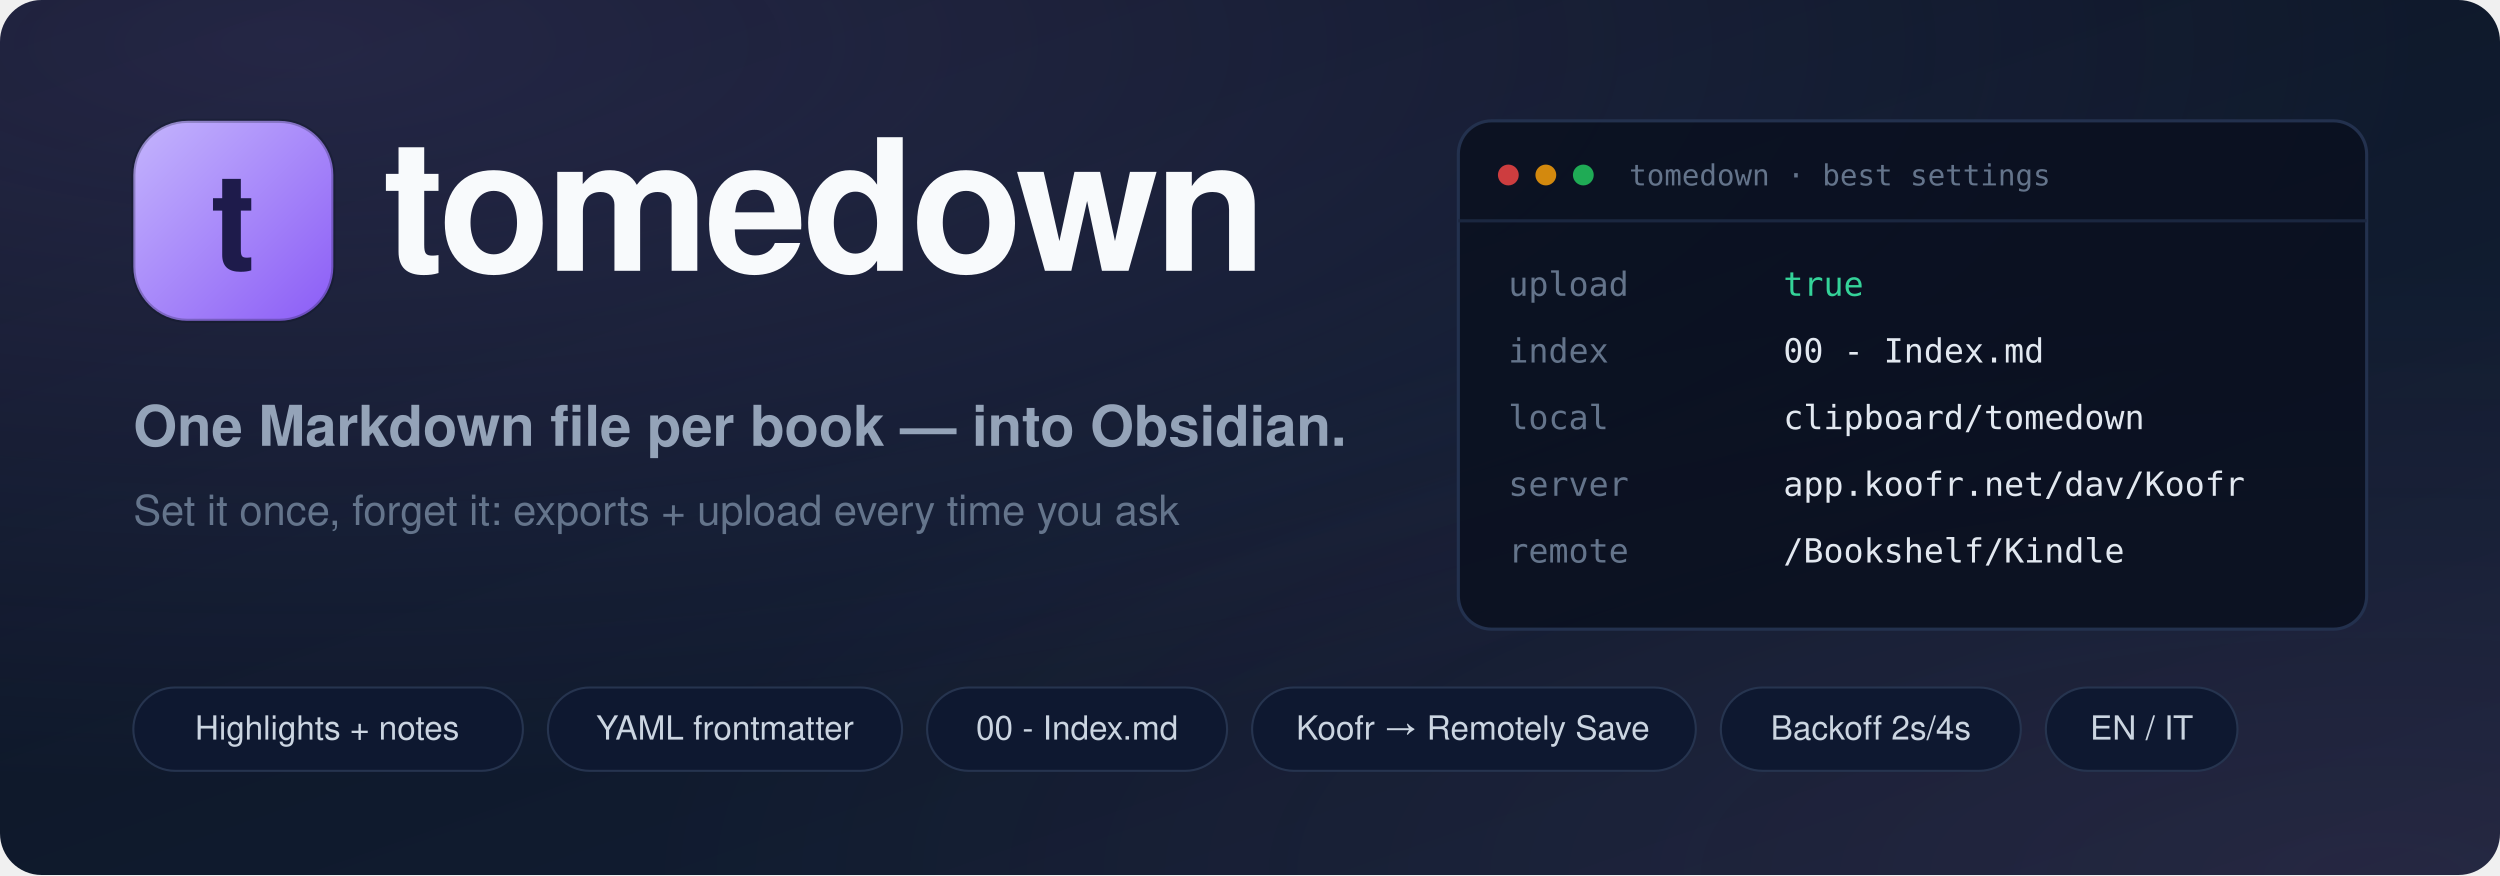
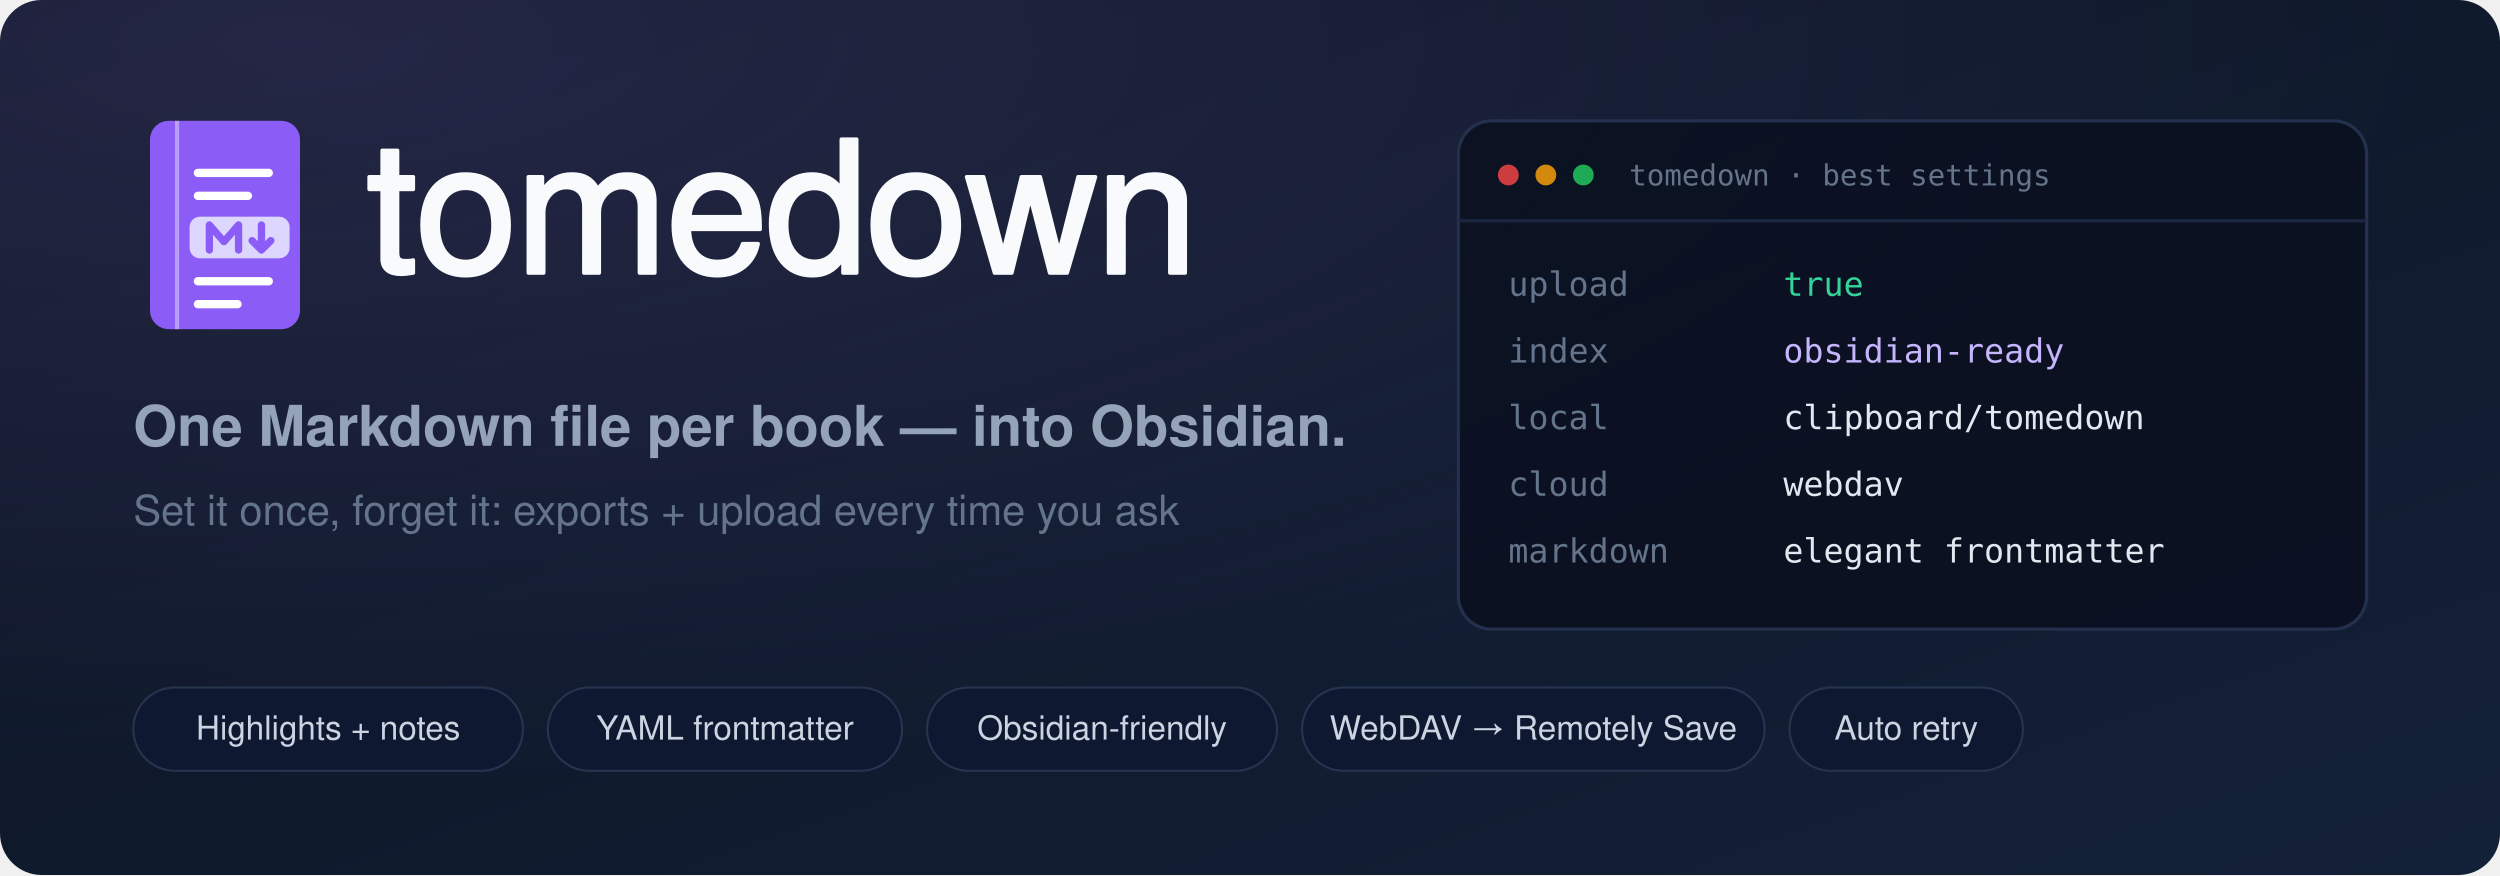
<svg xmlns="http://www.w3.org/2000/svg" width="1200" height="420" viewBox="0 0 1200 420" role="img" aria-label="tomedown — one Markdown file per book, straight into Obsidian">
  <defs>
    <linearGradient id="bg" x1="0" y1="0" x2="1" y2="1">
      <stop offset="0" stop-color="#0b1220" />
      <stop offset="1" stop-color="#132138" />
    </linearGradient>
-     <linearGradient id="mark" x1="0" y1="0" x2="1" y2="1">
-       <stop offset="0" stop-color="#c4b5fd" />
-       <stop offset="1" stop-color="#8b5cf6" />
-     </linearGradient>
    <radialGradient id="glow" cx="0.12" cy="0.05" r="0.85">
      <stop offset="0" stop-color="#a78bfa" stop-opacity="0.16" />
      <stop offset="1" stop-color="#a78bfa" stop-opacity="0" />
    </radialGradient>
-     <radialGradient id="glow2" cx="0.95" cy="1" r="0.7">
-       <stop offset="0" stop-color="#f472b6" stop-opacity="0.08" />
-       <stop offset="1" stop-color="#f472b6" stop-opacity="0" />
-     </radialGradient>
  </defs>
  <rect width="1200" height="420" rx="20" fill="url(#bg)" />
  <rect width="1200" height="420" rx="20" fill="url(#glow)" />
-   <rect width="1200" height="420" rx="20" fill="url(#glow2)" />
-   <rect x="64" y="58" width="96" height="96" rx="26" fill="url(#mark)" />
-   <rect x="64" y="58" width="96" height="96" rx="26" fill="none" stroke="#0b1220" stroke-opacity="0.25" stroke-width="2" />
-   <text x="112" y="129" text-anchor="middle" font-family="ui-sans-serif, -apple-system, 'Segoe UI', Helvetica, Arial, sans-serif" font-size="64" font-weight="800" fill="#1e1b4b">t</text>
-   <text x="184" y="130" font-family="ui-sans-serif, -apple-system, 'Segoe UI', Helvetica, Arial, sans-serif" font-size="88" font-weight="800" letter-spacing="-2" fill="#f8fafc">tomedown</text>
-   <text x="64" y="214" font-family="ui-sans-serif, -apple-system, 'Segoe UI', Helvetica, Arial, sans-serif" font-size="27" font-weight="600" fill="#94a3b8">One Markdown file per book — into Obsidian.</text>
-   <text x="64" y="252" font-family="ui-sans-serif, -apple-system, 'Segoe UI', Helvetica, Arial, sans-serif" font-size="20" fill="#64748b">Set it once, forget it: exports + upload every time you ask</text>
+   <g transform="translate(64 50) scale(.5) translate(-40 -12)">
+     <rect x="56" y="28" width="144" height="200" rx="18" fill="#8B5CF6" />
+     <path d="M82 28V228" stroke="#DDD6FE" stroke-width="4" opacity=".55" />
+     <path d="M102 78H170M102 100H150M102 182H170M102 204H140" stroke="#fff" stroke-width="8" stroke-linecap="round" />
+     <rect x="94" y="120" width="96" height="40" rx="10" fill="#DDD6FE" />
+     <path d="M113 152V128L127 144L141 128V152" fill="none" stroke="#8B5CF6" stroke-width="7" stroke-linecap="round" stroke-linejoin="round" />
+     <path d="M163 128V151M154 143L163 152L172 143" fill="none" stroke="#8B5CF6" stroke-width="7" stroke-linecap="round" stroke-linejoin="round" />
+   </g>
+   <path d="M198.352 131.0V124.84C197.384 125.104 196.24 125.192 194.832 125.192C191.664 125.192 190.784 124.312 190.784 121.056V90.872H198.352V84.888H190.784V72.216H183.48V84.888H177.232V90.872H183.48V124.312C183.48 128.976 186.648 131.616 192.368 131.616C194.128 131.616 195.888 131.44 198.352 131.0ZM244.344 108.296C244.344 92.368 236.688 83.568 223.4 83.568C210.464 83.568 202.632 92.456 202.632 107.944C202.632 123.432 210.376 132.32 223.488 132.32C236.424 132.32 244.344 123.432 244.344 108.296ZM236.688 108.208C236.688 119.032 231.584 125.544 223.488 125.544C215.304 125.544 210.288 119.12 210.288 107.944C210.288 96.856 215.304 90.344 223.488 90.344C231.76 90.344 236.688 96.768 236.688 108.208ZM314.272 131.0V96.416C314.272 88.144 309.696 83.568 301.072 83.568C294.912 83.568 291.216 85.416 286.904 90.608C284.176 85.68 280.48 83.568 274.496 83.568C268.336 83.568 264.288 85.856 260.328 91.4V84.888H253.64V131.0H260.944V102.048C260.944 95.36 265.784 89.992 271.768 89.992C277.224 89.992 280.304 93.336 280.304 99.232V131.0H287.608V102.048C287.608 95.36 292.536 89.992 298.52 89.992C303.888 89.992 306.968 93.424 306.968 99.232V131.0ZM364.84 110.056C364.84 103.368 364.312 99.144 362.992 95.712C360.0 88.144 352.96 83.568 344.336 83.568C331.488 83.568 323.216 93.072 323.216 108.208C323.216 123.344 331.224 132.32 344.16 132.32C354.72 132.32 362.024 126.336 363.872 117.008H356.48C354.456 123.08 350.32 125.544 344.424 125.544C336.768 125.544 331.048 120.616 330.872 110.056ZM357.008 103.544C357.008 103.544 357.008 103.896 356.92 104.072H331.048C331.664 95.888 336.856 90.344 344.248 90.344C351.464 90.344 357.008 96.328 357.008 103.544ZM411.184 131.0V66.848H403.88V90.696C400.8 86.032 395.872 83.568 389.712 83.568C377.744 83.568 369.912 92.808 369.912 107.504C369.912 123.08 377.568 132.32 389.976 132.32C396.312 132.32 400.712 129.944 404.672 124.224V131.0ZM403.88 108.12C403.88 118.768 398.776 125.456 391.032 125.456C382.936 125.456 377.568 118.68 377.568 107.944C377.568 97.208 382.936 90.432 390.944 90.432C398.864 90.432 403.88 97.472 403.88 108.12ZM460.432 108.296C460.432 92.368 452.776 83.568 439.488 83.568C426.552 83.568 418.72 92.456 418.72 107.944C418.72 123.432 426.464 132.32 439.576 132.32C452.512 132.32 460.432 123.432 460.432 108.296ZM452.776 108.208C452.776 119.032 447.672 125.544 439.576 125.544C431.392 125.544 426.376 119.12 426.376 107.944C426.376 96.856 431.392 90.344 439.576 90.344C447.848 90.344 452.776 96.768 452.776 108.208ZM525.784 84.888H517.512L508.36 120.792L499.296 84.888H490.32L481.52 120.792L472.104 84.888H464.008L477.384 131.0H485.656L494.544 94.832L503.872 131.0H512.232ZM568.872 131.0V96.152C568.872 88.496 563.152 83.568 554.264 83.568C547.4 83.568 543.0 86.208 538.952 92.632V84.888H532.176V131.0H539.48V105.568C539.48 96.152 544.584 89.992 552.064 89.992C557.872 89.992 561.568 93.512 561.568 99.056V131.0Z" fill="#f8fafc" stroke="#f8fafc" stroke-width="1.8" stroke-linejoin="round" />
+   <text x="64" y="214" font-family="'Helvetica Neue', Helvetica, 'Proxima Nova', Arial, sans-serif" font-size="27" font-weight="600" fill="#94a3b8" textLength="590" lengthAdjust="spacingAndGlyphs">One Markdown file per book — into Obsidian.</text>
+   <text x="64" y="252" font-family="'Helvetica Neue', Helvetica, 'Proxima Nova', Arial, sans-serif" font-size="20" fill="#64748b">Set it once, forget it: exports + upload every time you ask</text>
  <rect x="700" y="58" width="436" height="244" rx="16" fill="#0a101f" fill-opacity="0.85" stroke="#23314e" stroke-width="1.5" />
  <circle cx="724" cy="84" r="5" fill="#ef4444" fill-opacity="0.85" />
  <circle cx="742" cy="84" r="5" fill="#f59e0b" fill-opacity="0.85" />
  <circle cx="760" cy="84" r="5" fill="#22c55e" fill-opacity="0.85" />
  <text x="782" y="89" font-family="'iA Writer Mono S', 'JetBrains Mono', Menlo, Consolas, monospace" font-size="14" fill="#64748b">tomedown · best settings</text>
  <line x1="700" y1="106" x2="1136" y2="106" stroke="#1b2740" stroke-width="1.5" />
  <g font-family="'iA Writer Mono S', 'JetBrains Mono', Menlo, Consolas, monospace" font-size="16">
    <text x="724" y="142" fill="#64748b">upload</text>
    <text x="856" y="142" fill="#34d399">true</text>
    <text x="724" y="174" fill="#64748b">index</text>
-     <text x="856" y="174" fill="#e2e8f0">00 - Index.md</text>
+     <text x="856" y="174" fill="#c4b5fd">obsidian-ready</text>
    <text x="724" y="206" fill="#64748b">local</text>
    <text x="856" y="206" fill="#e2e8f0">clipboard/tomedown</text>
-     <text x="724" y="238" fill="#64748b">server</text>
-     <text x="856" y="238" fill="#e2e8f0">app.koofr.net/dav/Koofr</text>
-     <text x="724" y="270" fill="#64748b">remote</text>
-     <text x="856" y="270" fill="#e2e8f0">/Bookshelf/Kindle</text>
+     <text x="724" y="238" fill="#64748b">cloud</text>
+     <text x="856" y="238" fill="#e2e8f0">webdav</text>
+     <text x="724" y="270" fill="#64748b">markdown</text>
+     <text x="856" y="270" fill="#e2e8f0">elegant frontmatter</text>
  </g>
-   <g font-family="ui-sans-serif, -apple-system, 'Segoe UI', Helvetica, Arial, sans-serif" font-size="16" fill="#cbd5e1">
+   <g font-family="'Helvetica Neue', Helvetica, 'Proxima Nova', Arial, sans-serif" font-size="16" fill="#cbd5e1">
    <rect x="64" y="330" width="187" height="40" rx="20" fill="#0e1830" stroke="#26344f" />
-     <text x="157" y="355" text-anchor="middle" textLength="155" lengthAdjust="spacingAndGlyphs">Highlights + notes</text>
+     <text x="157.5" y="355" text-anchor="middle" textLength="155" lengthAdjust="spacingAndGlyphs">Highlights + notes</text>
    <rect x="263" y="330" width="170" height="40" rx="20" fill="#0e1830" stroke="#26344f" />
-     <text x="348" y="355" text-anchor="middle" textLength="138" lengthAdjust="spacingAndGlyphs">YAML frontmatter</text>
-     <rect x="445" y="330" width="144" height="40" rx="20" fill="#0e1830" stroke="#26344f" />
-     <text x="517" y="355" text-anchor="middle" textLength="112" lengthAdjust="spacingAndGlyphs">00 - Index.md</text>
-     <rect x="601" y="330" width="213" height="40" rx="20" fill="#0e1830" stroke="#26344f" />
-     <text x="707" y="355" text-anchor="middle" textLength="181" lengthAdjust="spacingAndGlyphs">Koofr → Remotely Save</text>
-     <rect x="826" y="330" width="144" height="40" rx="20" fill="#0e1830" stroke="#26344f" />
-     <text x="898" y="355" text-anchor="middle" textLength="112" lengthAdjust="spacingAndGlyphs">Backoff 2s/4s</text>
-     <rect x="982" y="330" width="92" height="40" rx="20" fill="#0e1830" stroke="#26344f" />
-     <text x="1028" y="355" text-anchor="middle" textLength="60" lengthAdjust="spacingAndGlyphs">EN / IT</text>
+     <text x="348.0" y="355" text-anchor="middle" textLength="138" lengthAdjust="spacingAndGlyphs">YAML frontmatter</text>
+     <rect x="445" y="330" width="168" height="40" rx="20" fill="#0e1830" stroke="#26344f" />
+     <text x="529.0" y="355" text-anchor="middle" textLength="136" lengthAdjust="spacingAndGlyphs">Obsidian-friendly</text>
+     <rect x="625" y="330" width="222" height="40" rx="20" fill="#0e1830" stroke="#26344f" />
+     <text x="736.0" y="355" text-anchor="middle" textLength="190" lengthAdjust="spacingAndGlyphs">WebDAV → Remotely Save</text>
+     <rect x="859" y="330" width="112" height="40" rx="20" fill="#0e1830" stroke="#26344f" />
+     <text x="915.0" y="355" text-anchor="middle" textLength="80" lengthAdjust="spacingAndGlyphs">Auto retry</text>
  </g>
</svg>
